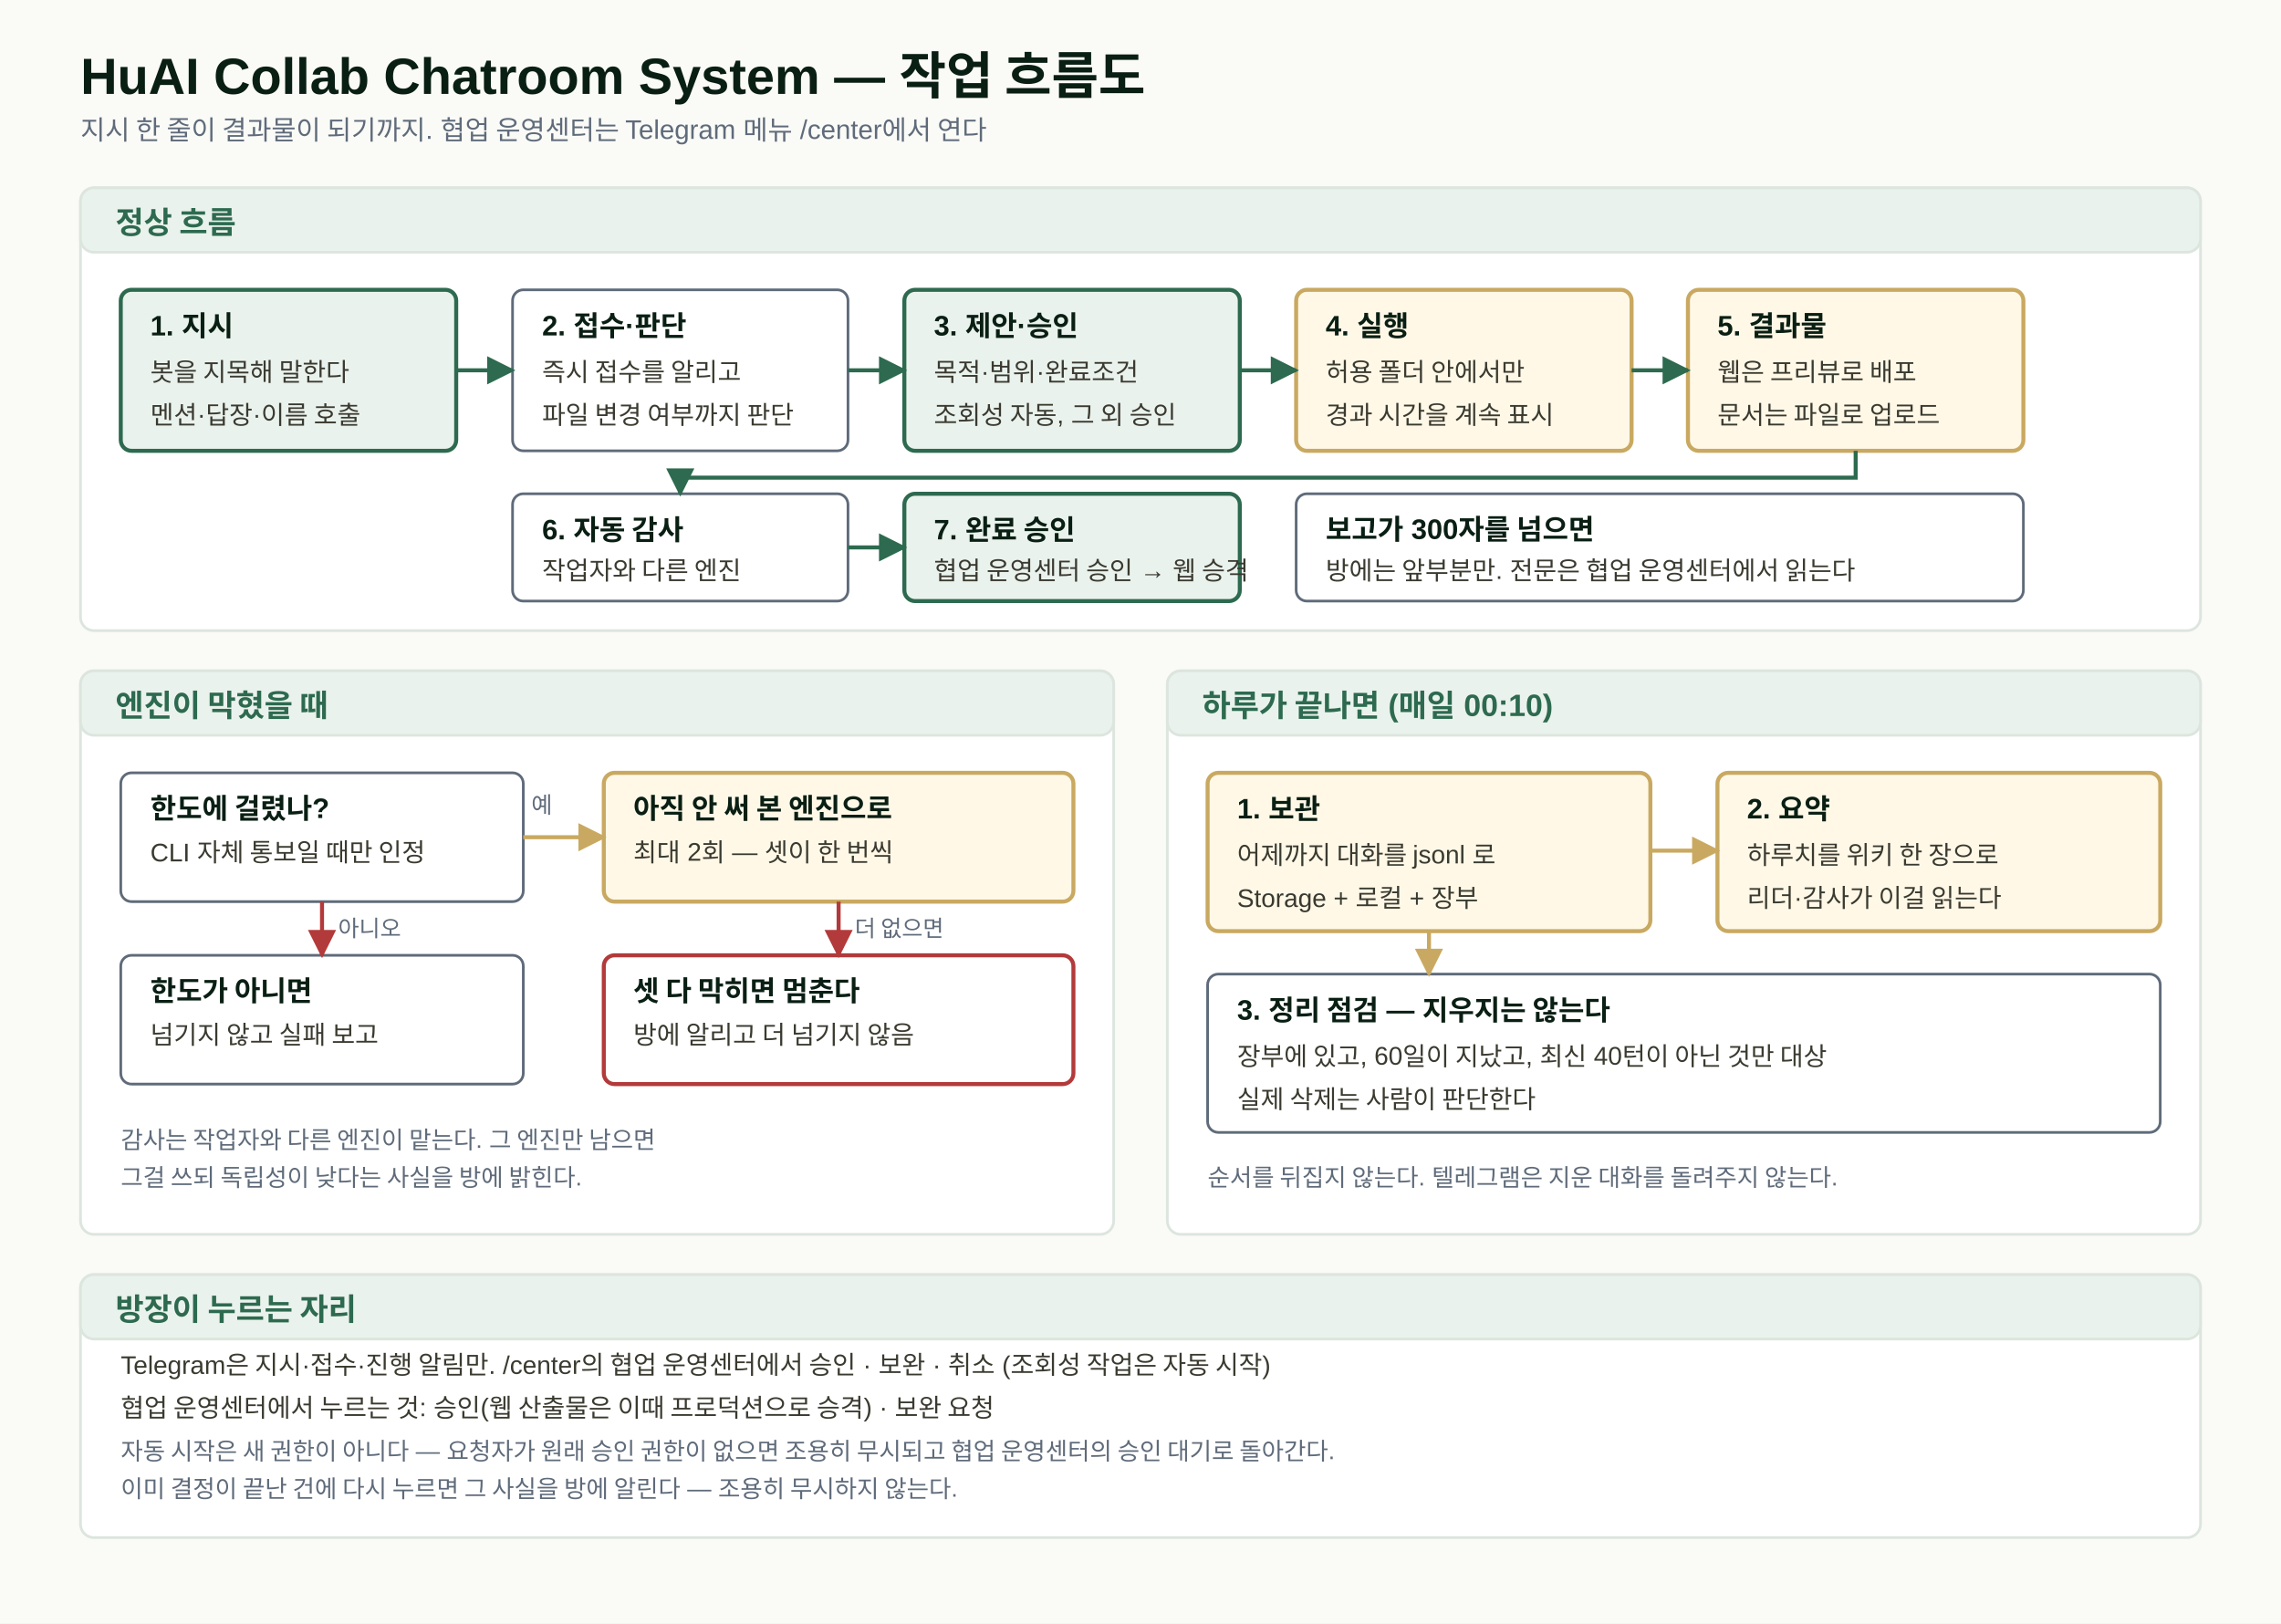
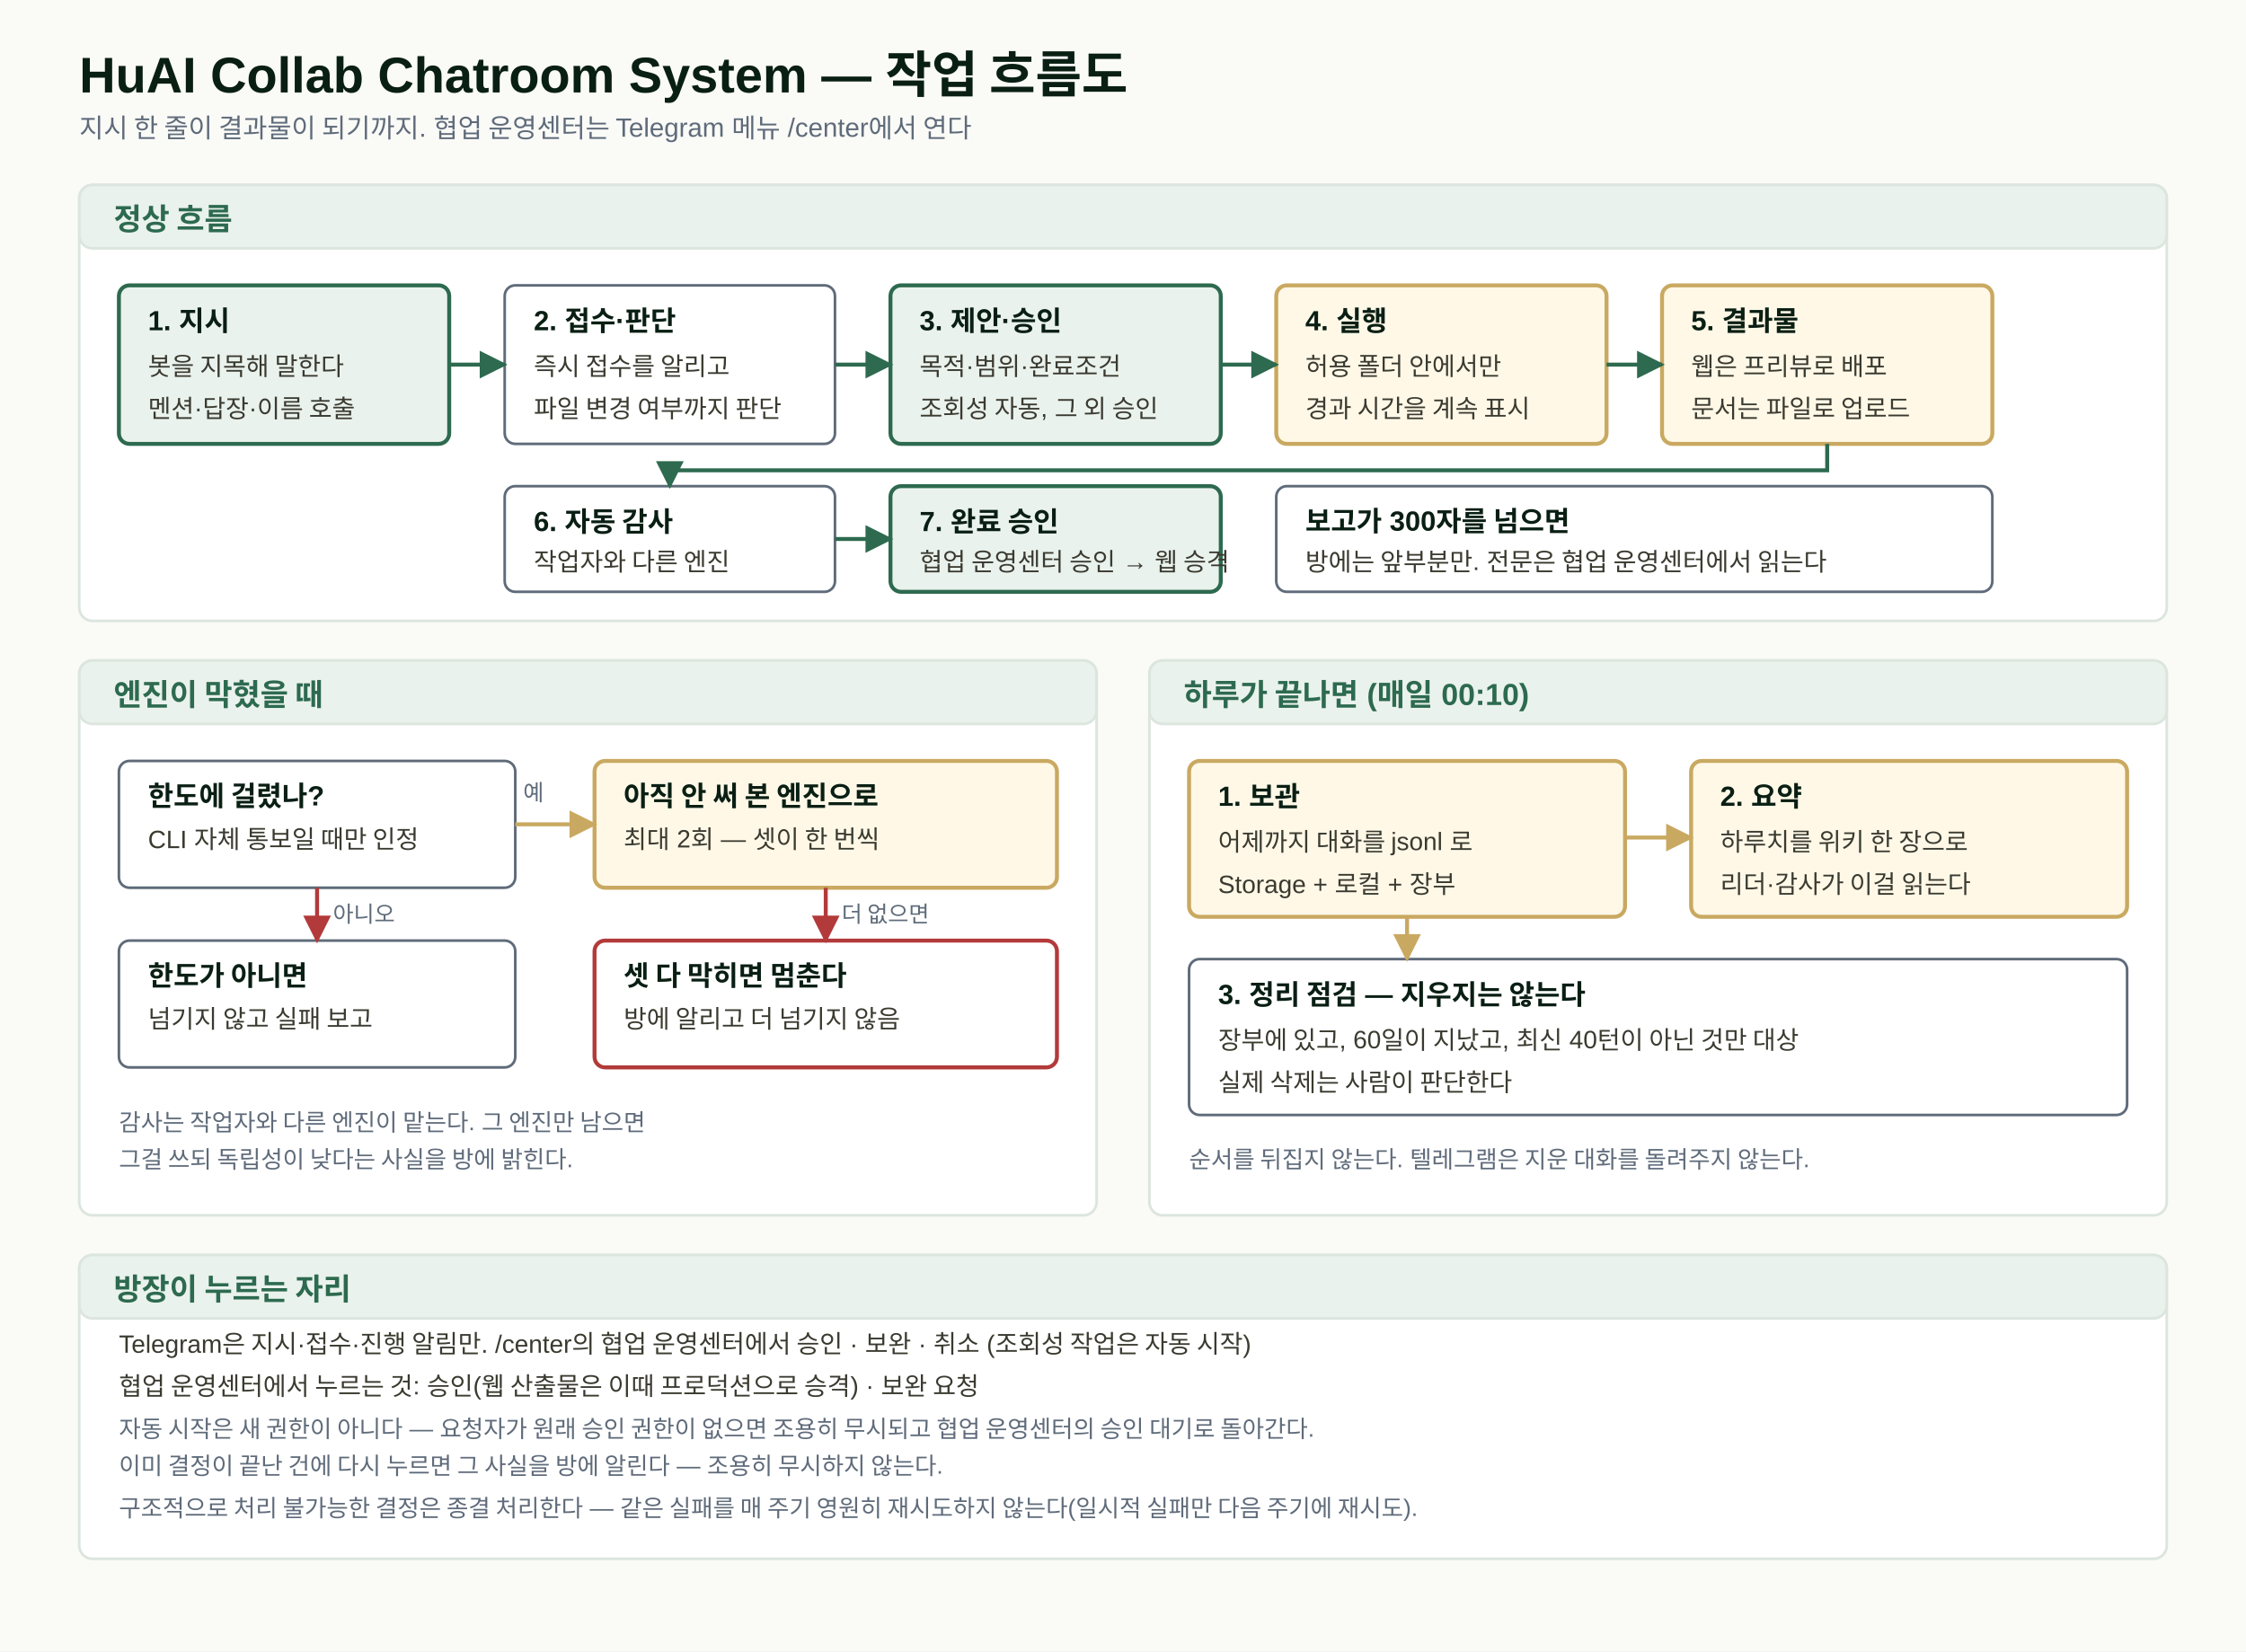
- <svg xmlns="http://www.w3.org/2000/svg" width="1700" height="1210" viewBox="0 0 1700 1210" role="img" aria-labelledby="t d">
+ <svg xmlns="http://www.w3.org/2000/svg" width="1700" height="1250" viewBox="0 0 1700 1250" role="img" aria-labelledby="t d">
  <style>
    .bg{fill:#fafaf7}
    .lane{fill:#ffffff;stroke:#dce5de;stroke-width:2}
    .laneHead{fill:#eaf2ed;stroke:#dce5de;stroke-width:2}
    .step{fill:#ffffff;stroke:#5f6b7a;stroke-width:2}
    .stepOwner{fill:#eaf2ed;stroke:#2d6a4f;stroke-width:3}
    .stepAuto{fill:#fff8e7;stroke:#c9a961;stroke-width:3}
    .stepStop{fill:#ffffff;stroke:#b33a3a;stroke-width:3}
    .title{font:700 38px 'Malgun Gothic',Arial,sans-serif;fill:#0a1f14}
    .sub{font:20px 'Malgun Gothic',Arial,sans-serif;fill:#5f6b7a}
    .laneLabel{font:700 23px 'Malgun Gothic',Arial,sans-serif;fill:#2d6a4f}
    .stepHead{font:700 21px 'Malgun Gothic',Arial,sans-serif;fill:#0a1f14}
    .body{font:19px 'Malgun Gothic',Arial,sans-serif;fill:#3a3a30}
    .note{font:18px 'Malgun Gothic',Arial,sans-serif;fill:#5f6b7a}
    .edgeLabel{font:17px 'Malgun Gothic',Arial,sans-serif;fill:#5f6b7a}
    .flow{stroke:#2d6a4f;stroke-width:3;fill:none;marker-end:url(#a)}
    .flowGold{stroke:#c9a961;stroke-width:3;fill:none;marker-end:url(#ag)}
    .flowStop{stroke:#b33a3a;stroke-width:3;fill:none;marker-end:url(#ar)}
  </style>
  <defs>
    <marker id="a" viewBox="0 0 10 10" refX="9" refY="5" markerWidth="7" markerHeight="7" orient="auto-start-reverse">
      <path d="M 0 0 L 10 5 L 0 10 z" fill="#2d6a4f" />
    </marker>
    <marker id="ag" viewBox="0 0 10 10" refX="9" refY="5" markerWidth="7" markerHeight="7" orient="auto-start-reverse">
      <path d="M 0 0 L 10 5 L 0 10 z" fill="#c9a961" />
    </marker>
    <marker id="ar" viewBox="0 0 10 10" refX="9" refY="5" markerWidth="7" markerHeight="7" orient="auto-start-reverse">
      <path d="M 0 0 L 10 5 L 0 10 z" fill="#b33a3a" />
    </marker>
  </defs>
-   <rect class="bg" x="0" y="0" width="1700" height="1210" />
+   <rect class="bg" x="0" y="0" width="1700" height="1250" />
  <text class="title" x="60" y="70">HuAI Collab Chatroom System — 작업 흐름도</text>
  <text class="sub" x="60" y="104">지시 한 줄이 결과물이 되기까지. 협업 운영센터는 Telegram 메뉴 /center에서 연다</text>
  <rect class="lane" x="60" y="140" width="1580" height="330" rx="10" />
  <rect class="laneHead" x="60" y="140" width="1580" height="48" rx="10" />
  <text class="laneLabel" x="86" y="174">정상 흐름</text>
  <rect class="stepOwner" x="90" y="216" width="250" height="120" rx="8" />
  <text class="stepHead" x="112" y="250">1. 지시</text>
  <text class="body" x="112" y="284">봇을 지목해 말한다</text>
  <text class="body" x="112" y="316">멘션·답장·이름 호출</text>
  <rect class="step" x="382" y="216" width="250" height="120" rx="8" />
  <text class="stepHead" x="404" y="250">2. 접수·판단</text>
  <text class="body" x="404" y="284">즉시 접수를 알리고</text>
  <text class="body" x="404" y="316">파일 변경 여부까지 판단</text>
  <rect class="stepOwner" x="674" y="216" width="250" height="120" rx="8" />
  <text class="stepHead" x="696" y="250">3. 제안·승인</text>
  <text class="body" x="696" y="284">목적·범위·완료조건</text>
  <text class="body" x="696" y="316">조회성 자동, 그 외 승인</text>
  <rect class="stepAuto" x="966" y="216" width="250" height="120" rx="8" />
  <text class="stepHead" x="988" y="250">4. 실행</text>
  <text class="body" x="988" y="284">허용 폴더 안에서만</text>
  <text class="body" x="988" y="316">경과 시간을 계속 표시</text>
  <rect class="stepAuto" x="1258" y="216" width="250" height="120" rx="8" />
  <text class="stepHead" x="1280" y="250">5. 결과물</text>
  <text class="body" x="1280" y="284">웹은 프리뷰로 배포</text>
  <text class="body" x="1280" y="316">문서는 파일로 업로드</text>
  <rect class="step" x="382" y="368" width="250" height="80" rx="8" />
  <text class="stepHead" x="404" y="402">6. 자동 감사</text>
  <text class="body" x="404" y="432">작업자와 다른 엔진</text>
  <rect class="stepOwner" x="674" y="368" width="250" height="80" rx="8" />
  <text class="stepHead" x="696" y="402">7. 완료 승인</text>
  <text class="body" x="696" y="432">협업 운영센터 승인 → 웹 승격</text>
  <rect class="step" x="966" y="368" width="542" height="80" rx="8" />
  <text class="stepHead" x="988" y="402">보고가 300자를 넘으면</text>
  <text class="body" x="988" y="432">방에는 앞부분만. 전문은 협업 운영센터에서 읽는다</text>
  <path class="flow" d="M 340 276 L 382 276" />
  <path class="flow" d="M 632 276 L 674 276" />
  <path class="flow" d="M 924 276 L 966 276" />
  <path class="flow" d="M 1216 276 L 1258 276" />
  <path class="flow" d="M 1383 336 L 1383 356 L 507 356 L 507 368" />
  <path class="flow" d="M 632 408 L 674 408" />
  <rect class="lane" x="60" y="500" width="770" height="420" rx="10" />
  <rect class="laneHead" x="60" y="500" width="770" height="48" rx="10" />
  <text class="laneLabel" x="86" y="534">엔진이 막혔을 때</text>
  <rect class="step" x="90" y="576" width="300" height="96" rx="8" />
  <text class="stepHead" x="112" y="610">한도에 걸렸나?</text>
  <text class="body" x="112" y="642">CLI 자체 통보일 때만 인정</text>
  <rect class="stepAuto" x="450" y="576" width="350" height="96" rx="8" />
  <text class="stepHead" x="472" y="610">아직 안 써 본 엔진으로</text>
  <text class="body" x="472" y="642">최대 2회 — 셋이 한 번씩</text>
  <rect class="step" x="90" y="712" width="300" height="96" rx="8" />
  <text class="stepHead" x="112" y="746">한도가 아니면</text>
  <text class="body" x="112" y="778">넘기지 않고 실패 보고</text>
  <rect class="stepStop" x="450" y="712" width="350" height="96" rx="8" />
  <text class="stepHead" x="472" y="746">셋 다 막히면 멈춘다</text>
  <text class="body" x="472" y="778">방에 알리고 더 넘기지 않음</text>
  <text class="note" x="90" y="856">감사는 작업자와 다른 엔진이 맡는다. 그 엔진만 남으면</text>
  <text class="note" x="90" y="884">그걸 쓰되 독립성이 낮다는 사실을 방에 밝힌다.</text>
  <path class="flowGold" d="M 390 624 L 450 624" />
  <text class="edgeLabel" x="396" y="606">예</text>
  <path class="flowStop" d="M 240 672 L 240 712" />
  <text class="edgeLabel" x="252" y="698">아니오</text>
  <path class="flowStop" d="M 625 672 L 625 712" />
  <text class="edgeLabel" x="637" y="698">더 없으면</text>
  <rect class="lane" x="870" y="500" width="770" height="420" rx="10" />
  <rect class="laneHead" x="870" y="500" width="770" height="48" rx="10" />
  <text class="laneLabel" x="896" y="534">하루가 끝나면 (매일 00:10)</text>
  <rect class="stepAuto" x="900" y="576" width="330" height="118" rx="8" />
  <text class="stepHead" x="922" y="610">1. 보관</text>
  <text class="body" x="922" y="644">어제까지 대화를 jsonl 로</text>
  <text class="body" x="922" y="676">Storage + 로컬 + 장부</text>
  <rect class="stepAuto" x="1280" y="576" width="330" height="118" rx="8" />
  <text class="stepHead" x="1302" y="610">2. 요약</text>
  <text class="body" x="1302" y="644">하루치를 위키 한 장으로</text>
  <text class="body" x="1302" y="676">리더·감사가 이걸 읽는다</text>
  <rect class="step" x="900" y="726" width="710" height="118" rx="8" />
  <text class="stepHead" x="922" y="760">3. 정리 점검 — 지우지는 않는다</text>
  <text class="body" x="922" y="794">장부에 있고, 60일이 지났고, 최신 40턴이 아닌 것만 대상</text>
  <text class="body" x="922" y="826">실제 삭제는 사람이 판단한다</text>
  <text class="note" x="900" y="884">순서를 뒤집지 않는다. 텔레그램은 지운 대화를 돌려주지 않는다.</text>
  <path class="flowGold" d="M 1230 634 L 1280 634" />
  <path class="flowGold" d="M 1065 694 L 1065 726" />
-   <rect class="lane" x="60" y="950" width="1580" height="196" rx="10" />
+   <rect class="lane" x="60" y="950" width="1580" height="230" rx="10" />
  <rect class="laneHead" x="60" y="950" width="1580" height="48" rx="10" />
  <text class="laneLabel" x="86" y="984">방장이 누르는 자리</text>
  <text class="body" x="90" y="1024">Telegram은 지시·접수·진행 알림만. /center의 협업 운영센터에서 승인 · 보완 · 취소 (조회성 작업은 자동 시작)</text>
  <text class="body" x="90" y="1056">협업 운영센터에서 누르는 것: 승인(웹 산출물은 이때 프로덕션으로 승격) · 보완 요청</text>
  <text class="note" x="90" y="1088">자동 시작은 새 권한이 아니다 — 요청자가 원래 승인 권한이 없으면 조용히 무시되고 협업 운영센터의 승인 대기로 돌아간다.</text>
  <text class="note" x="90" y="1116">이미 결정이 끝난 건에 다시 누르면 그 사실을 방에 알린다 — 조용히 무시하지 않는다.</text>
+   <text class="note" x="90" y="1148">구조적으로 처리 불가능한 결정은 종결 처리한다 — 같은 실패를 매 주기 영원히 재시도하지 않는다(일시적 실패만 다음 주기에 재시도).</text>
</svg>
